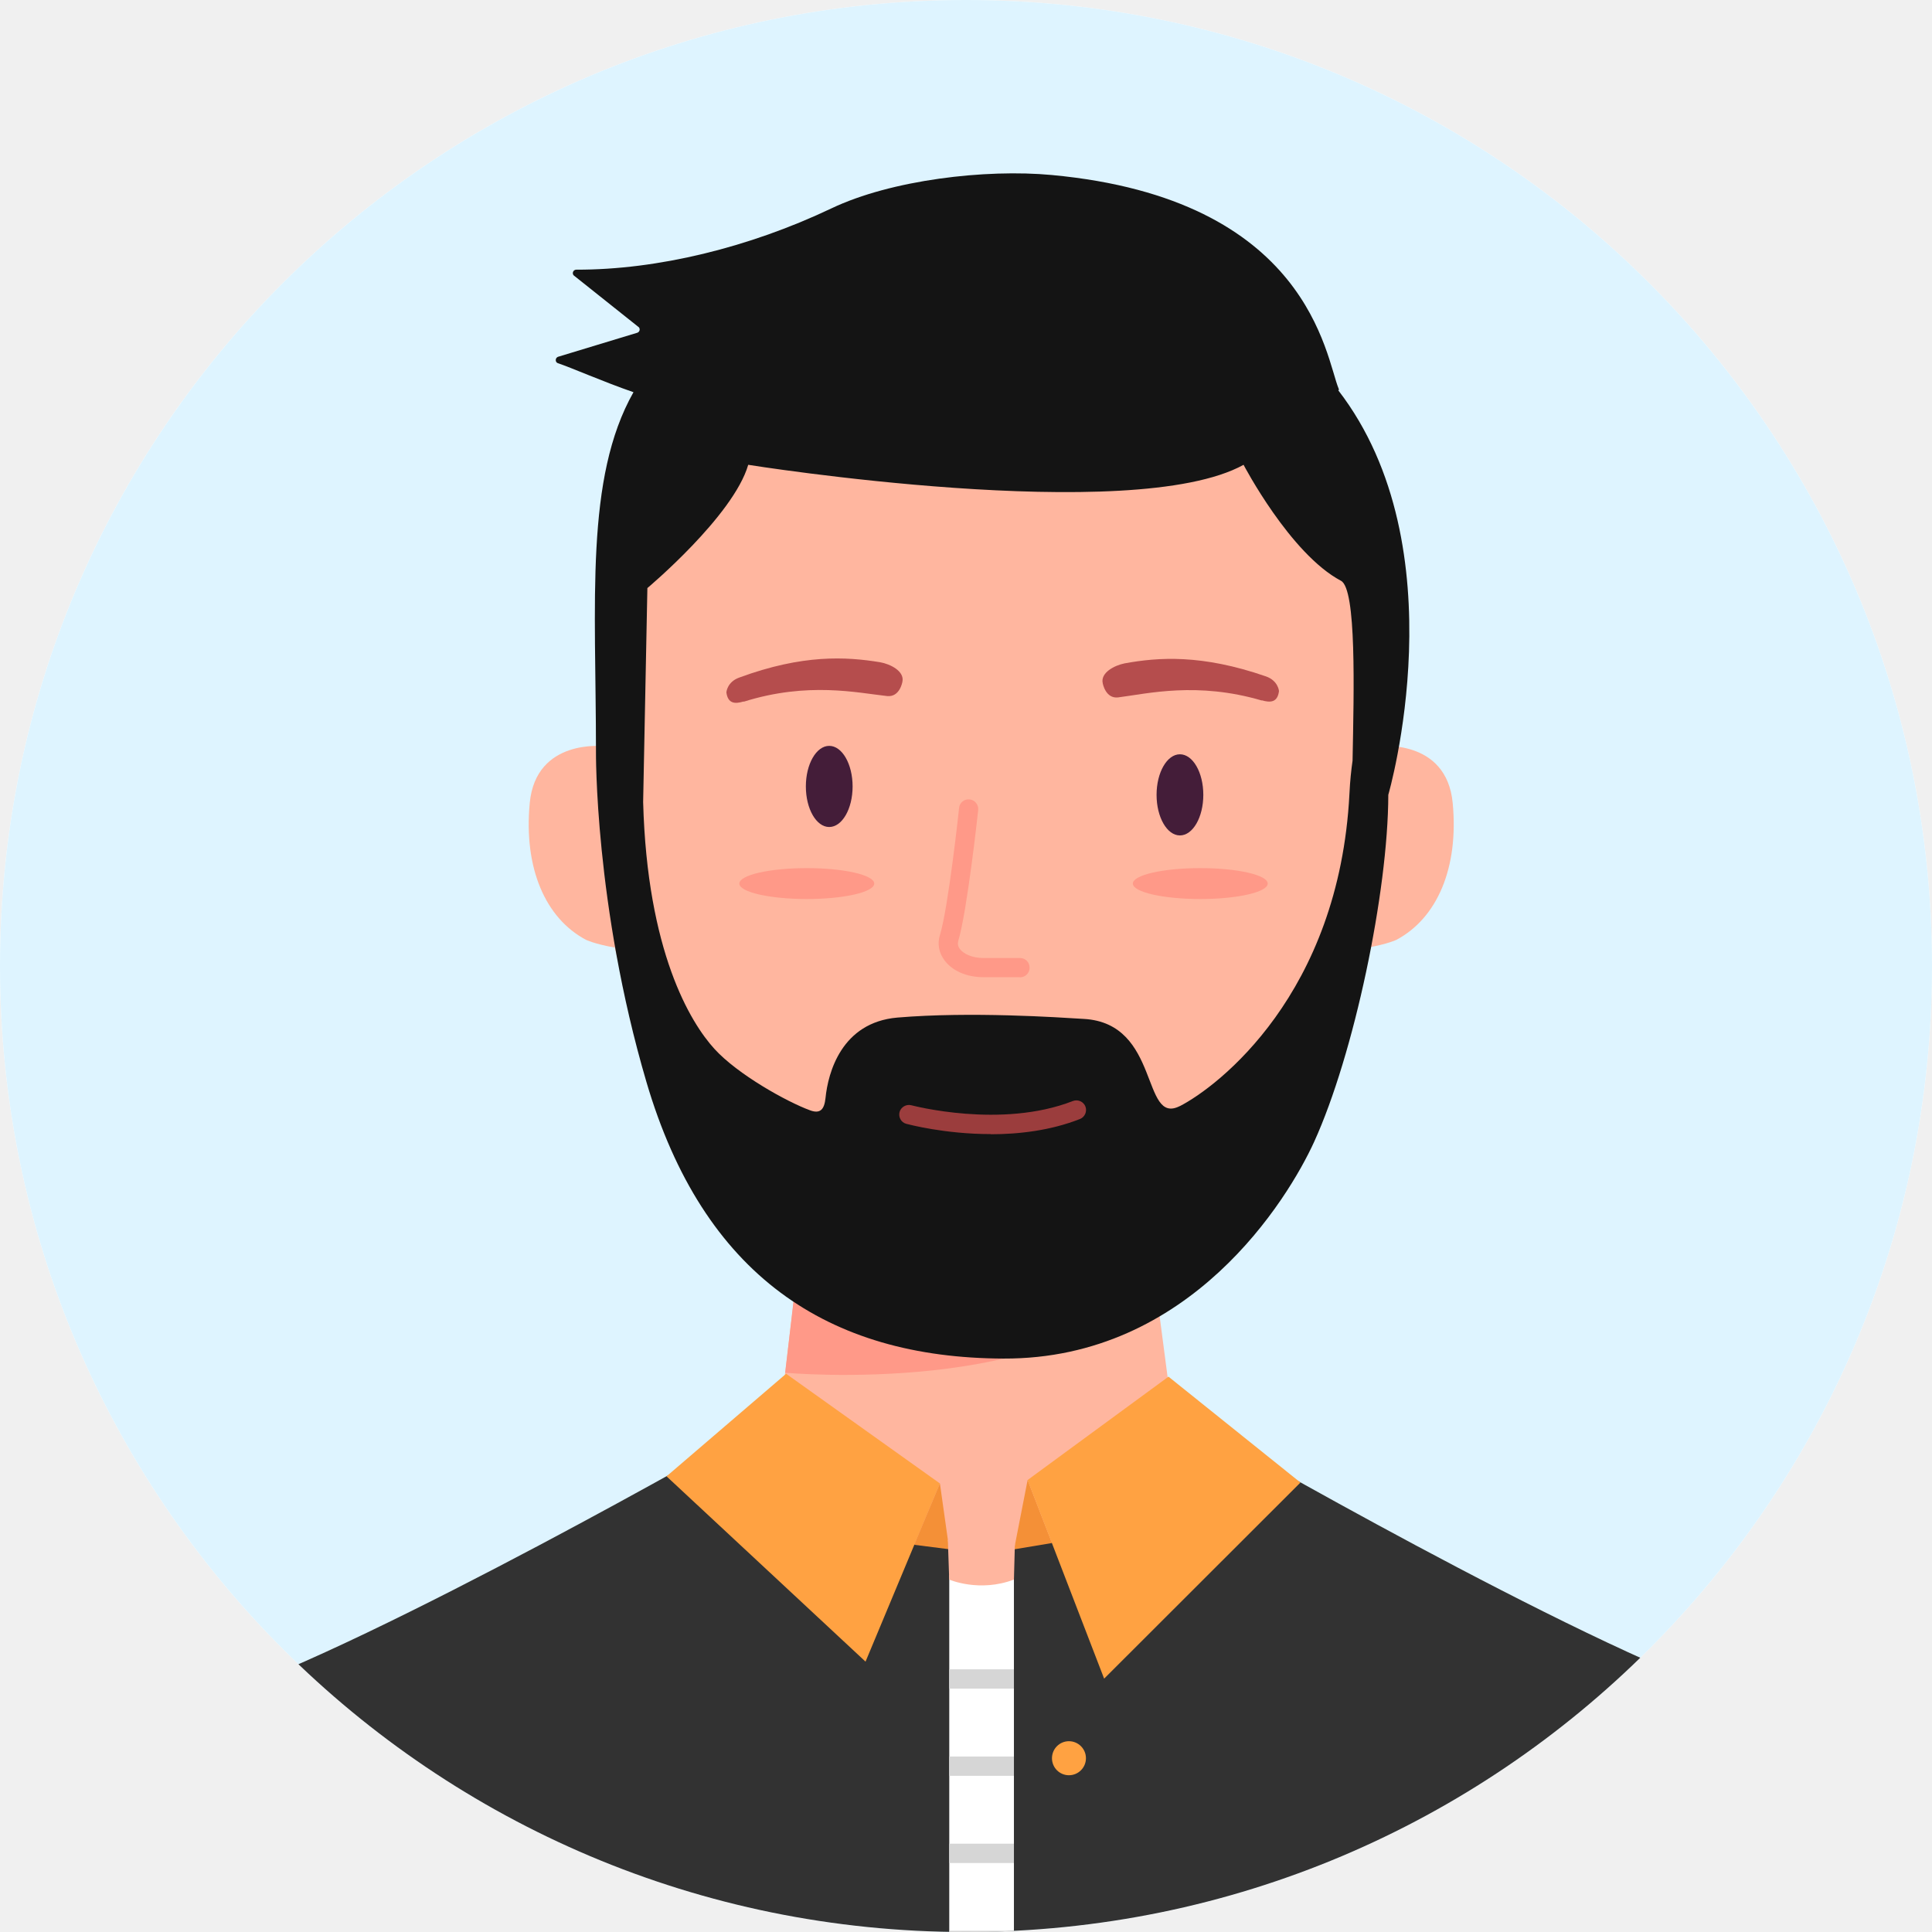
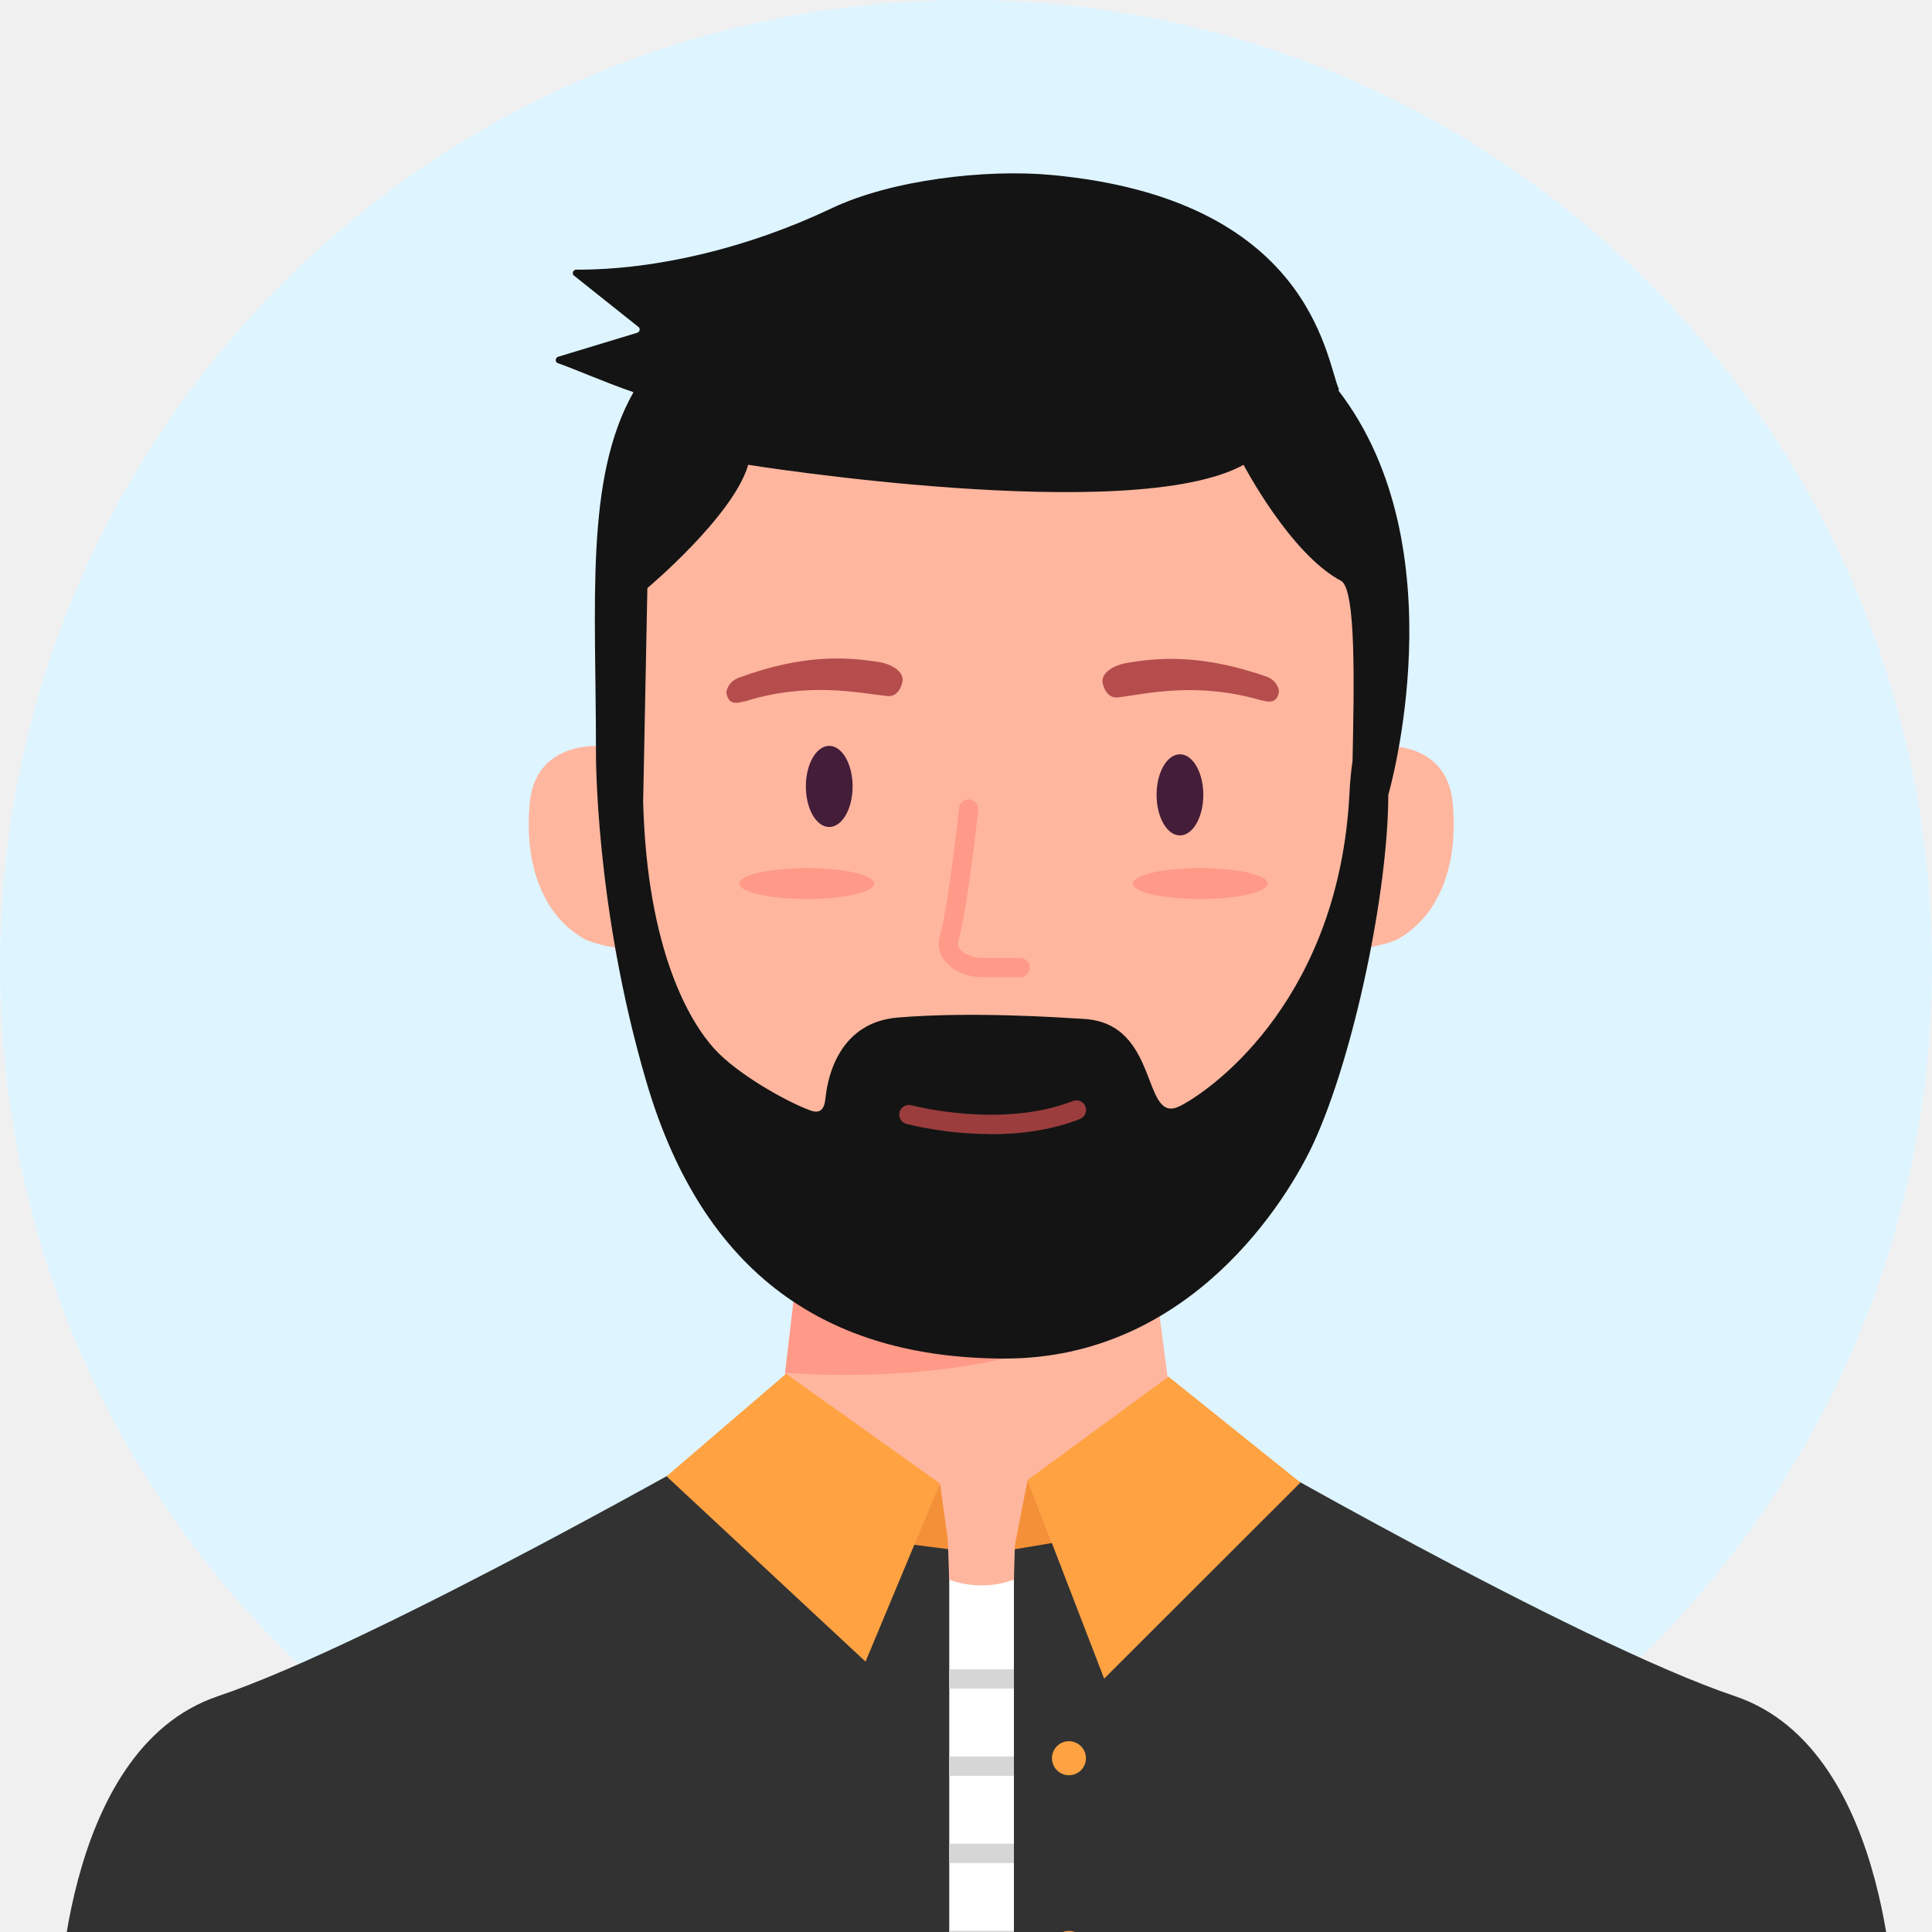
<svg xmlns="http://www.w3.org/2000/svg" width="36" height="36" viewBox="0 0 36 36" fill="none">
-   <g clip-path="url(#clip0_9604_31606)">
+   <g clipPath="url(#clip0_9604_31606)">
    <rect width="36" height="36" rx="18" fill="white" />
    <circle cx="18" cy="18" r="18" fill="#DEF4FF" />
    <path d="M25.679 13.905C25.679 13.905 26.953 13.75 27.069 14.963C27.184 16.176 26.777 17.109 26.021 17.512C26.021 17.512 25.859 17.591 25.488 17.656L25.679 13.908V13.905Z" fill="#FFB69F" />
    <path d="M11.261 13.905C11.261 13.905 9.986 13.75 9.871 14.963C9.756 16.176 10.162 17.109 10.918 17.512C10.918 17.512 11.081 17.591 11.451 17.656L11.261 13.908V13.905Z" fill="#FFB69F" />
    <path d="M1.08 37.701C1.08 37.701 1.08 32.611 4.061 31.606C7.042 30.602 13.777 26.746 13.777 26.746H18.335V37.701H1.08Z" fill="#323232" />
    <path d="M35.309 37.701C35.309 37.701 35.309 32.611 32.329 31.606C29.348 30.602 22.684 26.746 22.684 26.746H18.055V37.701H35.309Z" fill="#323232" />
    <path d="M14.911 23.227L14.49 26.747H21.899L21.438 23.227H14.911Z" fill="#FFB69F" />
    <path d="M18.195 28.855C20.241 28.855 21.899 28.135 21.899 27.246C21.899 26.357 20.241 25.637 18.195 25.637C16.149 25.637 14.49 26.357 14.49 27.246C14.49 28.135 16.149 28.855 18.195 28.855Z" fill="#FFB69F" />
    <path d="M14.631 25.579C14.631 25.579 19.689 26.044 21.471 23.826V21.277L15.059 21.893L14.631 25.579Z" fill="#FF9988" />
    <path d="M18.497 24.25C22.575 24.25 25.881 20.023 25.881 14.81C25.881 9.597 22.575 5.371 18.497 5.371C14.419 5.371 11.113 9.597 11.113 14.81C11.113 20.023 14.419 24.25 18.497 24.25Z" fill="#FFB69F" />
    <path d="M24.944 7.272C24.944 7.272 24.951 7.254 24.944 7.243C24.699 6.656 24.4 3.708 19.598 3.261C18.366 3.146 16.606 3.351 15.49 3.884C13.96 4.611 12.25 5.029 10.738 5.025C10.673 5.025 10.648 5.112 10.706 5.144L11.886 6.084C11.933 6.109 11.93 6.177 11.879 6.199L10.396 6.649C10.342 6.671 10.342 6.75 10.396 6.768C10.637 6.847 11.249 7.117 11.804 7.308C10.896 8.913 11.105 11.221 11.105 13.993C11.105 13.993 11.076 16.866 12.045 20.16C13.103 23.76 15.425 25.304 18.698 25.315C22.182 25.329 24 22.341 24.486 21.279C25.228 19.652 25.865 16.628 25.869 14.81C25.869 14.81 27.208 10.217 24.936 7.272H24.944ZM21.984 20.61C21.264 20.977 21.628 19.066 20.195 18.986C19.716 18.957 18.089 18.846 16.721 18.961C15.681 19.051 15.429 19.987 15.382 20.462C15.36 20.668 15.288 20.761 15.094 20.689C14.662 20.531 13.744 20.02 13.312 19.544C12.866 19.055 12.059 17.733 11.984 14.944L12.063 10.958C12.063 10.958 13.665 9.615 13.942 8.661C13.942 8.661 21.099 9.806 23.172 8.661C23.172 8.661 24.04 10.321 24.987 10.822C25.278 10.973 25.228 12.866 25.203 14.173C25.178 14.35 25.156 14.551 25.145 14.789C24.954 18.522 22.697 20.246 21.981 20.613L21.984 20.61Z" fill="#141414" />
    <path d="M21.986 15.567C22.227 15.567 22.422 15.228 22.422 14.811C22.422 14.393 22.227 14.055 21.986 14.055C21.746 14.055 21.551 14.393 21.551 14.811C21.551 15.228 21.746 15.567 21.986 15.567Z" fill="#441D39" />
    <path d="M15.451 15.41C15.692 15.41 15.887 15.072 15.887 14.654C15.887 14.237 15.692 13.898 15.451 13.898C15.211 13.898 15.016 14.237 15.016 14.654C15.016 15.072 15.211 15.41 15.451 15.41Z" fill="#441D39" />
    <path d="M19.005 18.208H18.317C18.011 18.208 17.741 18.089 17.597 17.891C17.493 17.75 17.464 17.585 17.514 17.423C17.669 16.926 17.871 15.072 17.871 15.054C17.882 14.953 17.968 14.885 18.069 14.896C18.166 14.906 18.238 14.996 18.227 15.094C18.22 15.173 18.018 16.998 17.856 17.531C17.842 17.585 17.849 17.632 17.885 17.682C17.961 17.783 18.13 17.851 18.317 17.851H19.005C19.106 17.851 19.185 17.93 19.185 18.031C19.185 18.132 19.106 18.211 19.005 18.211V18.208Z" fill="#FF9988" />
    <path d="M22.366 16.752C23.06 16.752 23.622 16.623 23.622 16.464C23.622 16.305 23.06 16.176 22.366 16.176C21.672 16.176 21.109 16.305 21.109 16.464C21.109 16.623 21.672 16.752 22.366 16.752Z" fill="#FF9988" />
    <path d="M15.034 16.752C15.728 16.752 16.29 16.623 16.29 16.464C16.29 16.305 15.728 16.176 15.034 16.176C14.34 16.176 13.777 16.305 13.777 16.464C13.777 16.623 14.34 16.752 15.034 16.752Z" fill="#FF9988" />
    <path d="M23.511 13.053C22.312 12.7 21.394 12.923 20.836 12.995C20.599 13.024 20.548 12.732 20.548 12.732C20.502 12.534 20.768 12.398 20.955 12.361C21.585 12.246 22.392 12.189 23.587 12.603C23.817 12.682 23.832 12.876 23.832 12.876C23.806 13.092 23.67 13.096 23.511 13.049V13.053Z" fill="#B54D4D" />
    <path d="M13.859 13.075C15.051 12.7 15.972 12.909 16.53 12.97C16.768 12.995 16.815 12.704 16.815 12.704C16.858 12.506 16.588 12.373 16.401 12.34C15.767 12.236 14.961 12.189 13.776 12.625C13.546 12.707 13.535 12.902 13.535 12.902C13.564 13.118 13.701 13.118 13.856 13.071L13.859 13.075Z" fill="#B54D4D" />
    <path d="M18.458 21.132C17.608 21.132 16.931 20.952 16.888 20.941C16.791 20.916 16.737 20.815 16.762 20.721C16.787 20.628 16.888 20.57 16.982 20.595C17 20.599 18.656 21.038 19.991 20.516C20.085 20.48 20.189 20.527 20.225 20.617C20.261 20.71 20.214 20.815 20.124 20.851C19.574 21.067 18.983 21.135 18.461 21.135L18.458 21.132Z" fill="#9B3D3D" />
    <path d="M14.648 25.598L17.514 27.642L16.128 30.962L12.42 27.509L14.648 25.598Z" fill="#FFA242" />
    <path d="M17.514 27.641L17.687 28.868L17.035 28.785L17.514 27.641Z" fill="#F49037" />
    <path d="M19.148 27.578L18.896 28.87L19.602 28.752L19.148 27.578Z" fill="#F49037" />
    <path d="M19.148 27.578L21.773 25.652L24.232 27.625L20.574 31.279L19.148 27.578Z" fill="#FFA242" />
    <path d="M18.893 29.344H17.688V37.699H18.893V29.344Z" fill="white" />
    <path d="M17.662 28.699L17.687 29.433C17.687 29.433 18.249 29.678 18.893 29.433L18.911 28.767L17.658 28.695L17.662 28.699Z" fill="#FFB69F" />
    <path d="M18.893 31.105H17.688V31.465H18.893V31.105Z" fill="#D6D6D6" />
    <path d="M18.893 32.73H17.688V33.09H18.893V32.73Z" fill="#D6D6D6" />
    <path d="M18.893 34.355H17.688V34.715H18.893V34.355Z" fill="#D6D6D6" />
    <path d="M18.893 35.977H17.688V36.337H18.893V35.977Z" fill="#D6D6D6" />
    <path d="M19.918 33.079C20.093 33.079 20.235 32.937 20.235 32.762C20.235 32.587 20.093 32.445 19.918 32.445C19.743 32.445 19.602 32.587 19.602 32.762C19.602 32.937 19.743 33.079 19.918 33.079Z" fill="#FFA242" />
    <path d="M19.918 36.614C20.093 36.614 20.235 36.472 20.235 36.297C20.235 36.122 20.093 35.98 19.918 35.98C19.743 35.98 19.602 36.122 19.602 36.297C19.602 36.472 19.743 36.614 19.918 36.614Z" fill="#FFA242" />
  </g>
  <defs>
    <clipPath id="clip0_9604_31606">
      <rect width="36" height="36" rx="18" fill="white" />
    </clipPath>
  </defs>
</svg>
